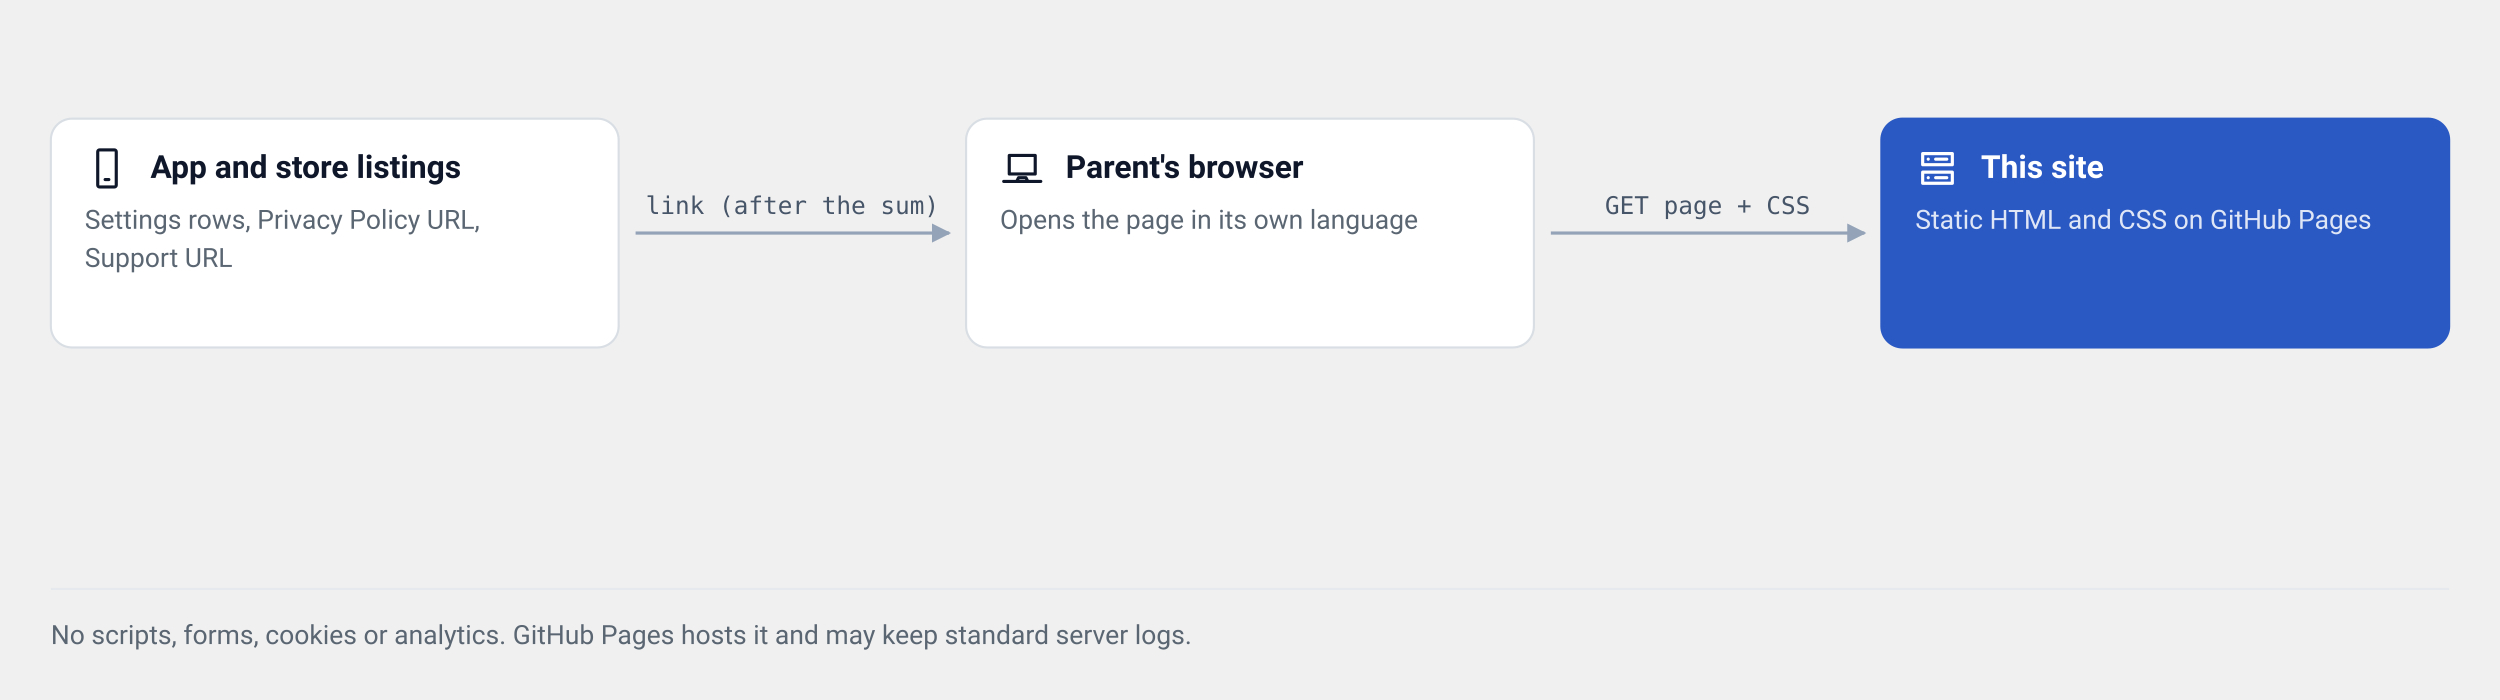
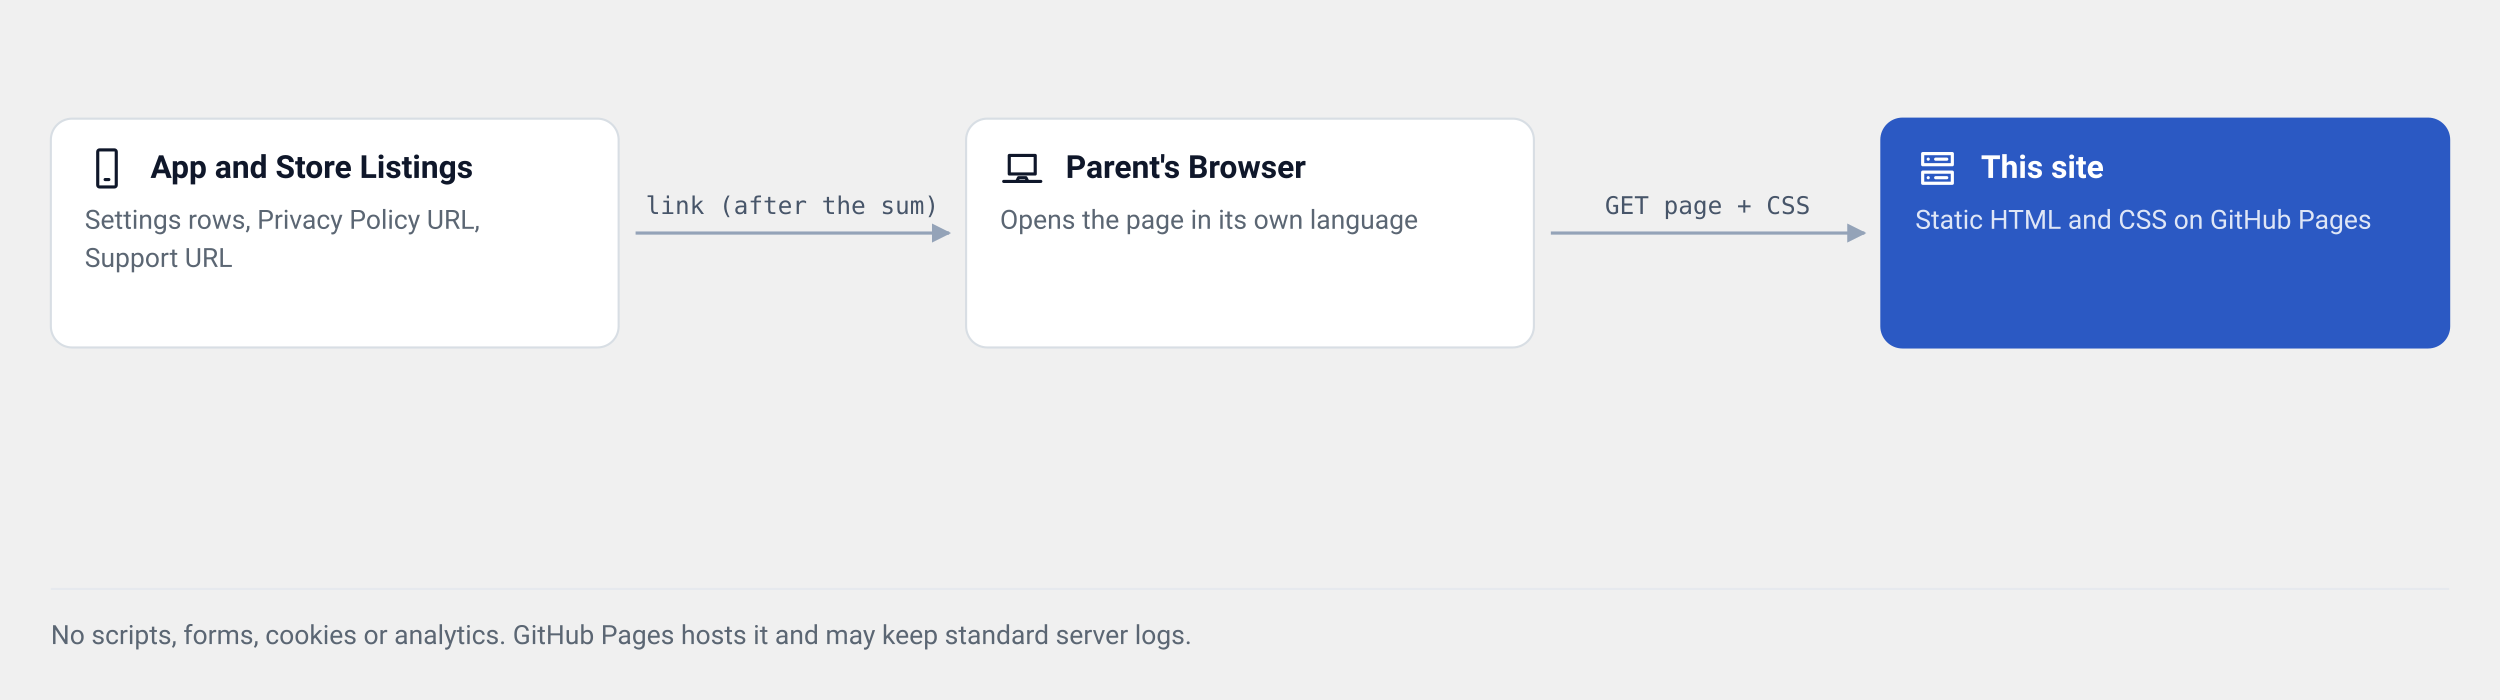
<svg xmlns="http://www.w3.org/2000/svg" viewBox="0 0 1180 330" width="1180" height="330" role="img" aria-label="The app's settings and the store listings link to this site; a parent's browser fetches static HTML and CSS from GitHub Pages.">
  <defs>
    <marker id="a" viewBox="0 0 10 10" refX="9" refY="5" markerWidth="6" markerHeight="6" orient="auto-start-reverse">
      <path d="M0 0 10 5 0 10z" fill="#94a3b8" />
    </marker>
    <marker id="b" viewBox="0 0 10 10" refX="1" refY="5" markerWidth="6" markerHeight="6" orient="auto">
      <path d="M10 0 0 5 10 10z" fill="#94a3b8" />
    </marker>
  </defs>
  <rect x="24" y="56" width="268" height="108" rx="10" fill="#ffffff" stroke="#d8dee4" stroke-width="1" />
  <g transform="translate(40.0,69.0) scale(0.875)" fill="none" stroke="#0f172a" stroke-width="1.7" stroke-linecap="round" stroke-linejoin="round">
    <path d="M8 2h8a1 1 0 0 1 1 1v18a1 1 0 0 1-1 1H8a1 1 0 0 1-1-1V3a1 1 0 0 1 1-1z M11 18h2" />
  </g>
-   <text x="71.0" y="84.0" font-family="system-ui,-apple-system,'Segoe UI',Roboto,Helvetica,Arial,sans-serif" font-size="15" fill="#0f172a" text-anchor="start" font-weight="600">App and store listings</text>
+   <text x="71.0" y="84.0" font-family="system-ui,-apple-system,'Segoe UI',Roboto,Helvetica,Arial,sans-serif" font-size="15" fill="#0f172a" text-anchor="start" font-weight="600">App and Store Listings</text>
  <text x="40.0" y="108.0" font-family="system-ui,-apple-system,'Segoe UI',Roboto,Helvetica,Arial,sans-serif" font-size="12.5" fill="#5b6673" text-anchor="start">Settings rows, Privacy Policy URL,</text>
  <text x="40.0" y="126.0" font-family="system-ui,-apple-system,'Segoe UI',Roboto,Helvetica,Arial,sans-serif" font-size="12.5" fill="#5b6673" text-anchor="start">Support URL</text>
  <rect x="456" y="56" width="268" height="108" rx="10" fill="#ffffff" stroke="#d8dee4" stroke-width="1" />
  <g transform="translate(472.0,69.0) scale(0.875)" fill="none" stroke="#0f172a" stroke-width="1.7" stroke-linecap="round" stroke-linejoin="round">
    <path d="M5 5h14v10H5z M2 19h20 M9 19l1-2h4l1 2" />
  </g>
-   <text x="503.0" y="84.0" font-family="system-ui,-apple-system,'Segoe UI',Roboto,Helvetica,Arial,sans-serif" font-size="15" fill="#0f172a" text-anchor="start" font-weight="600">Parent's browser</text>
+   <text x="503.0" y="84.0" font-family="system-ui,-apple-system,'Segoe UI',Roboto,Helvetica,Arial,sans-serif" font-size="15" fill="#0f172a" text-anchor="start" font-weight="600">Parent's Browser</text>
  <text x="472.0" y="108.0" font-family="system-ui,-apple-system,'Segoe UI',Roboto,Helvetica,Arial,sans-serif" font-size="12.5" fill="#5b6673" text-anchor="start">Opens the page in its own language</text>
  <rect x="888" y="56" width="268" height="108" rx="10" fill="#2b59c3" stroke="#2b59c3" stroke-width="1" />
  <g transform="translate(904.0,69.0) scale(0.875)" fill="none" stroke="#ffffff" stroke-width="1.7" stroke-linecap="round" stroke-linejoin="round">
    <path d="M4 4h16v6H4z M4 14h16v6H4z M7 7h.01 M7 17h.01 M11 7h6 M11 17h6" />
  </g>
  <text x="935.0" y="84.0" font-family="system-ui,-apple-system,'Segoe UI',Roboto,Helvetica,Arial,sans-serif" font-size="15" fill="#ffffff" text-anchor="start" font-weight="600">This site</text>
  <text x="904.0" y="108.0" font-family="system-ui,-apple-system,'Segoe UI',Roboto,Helvetica,Arial,sans-serif" font-size="12.5" fill="#ffffff" text-anchor="start" opacity="0.85">Static HTML and CSS on GitHub Pages</text>
  <polyline points="300,110.0 448,110.0" fill="none" stroke="#94a3b8" stroke-width="1.5" marker-end="url(#a)" />
  <text x="374.0" y="101.0" font-family="ui-monospace,SFMono-Regular,'SF Mono',Menlo,Consolas,monospace" font-size="11.5" fill="#475569" text-anchor="middle">link (after the sum)</text>
  <polyline points="732,110.0 880,110.0" fill="none" stroke="#94a3b8" stroke-width="1.5" marker-end="url(#a)" />
  <text x="806.0" y="101.0" font-family="ui-monospace,SFMono-Regular,'SF Mono',Menlo,Consolas,monospace" font-size="11.5" fill="#475569" text-anchor="middle">GET page + CSS</text>
  <line x1="24" y1="278" x2="1156" y2="278" stroke="#e6e9ee" stroke-width="1" />
  <text x="24.0" y="304.0" font-family="system-ui,-apple-system,'Segoe UI',Roboto,Helvetica,Arial,sans-serif" font-size="12.5" fill="#5b6673" text-anchor="start">No scripts, forms, cookies or analytics. GitHub Pages hosts it and may keep standard server logs.</text>
</svg>
